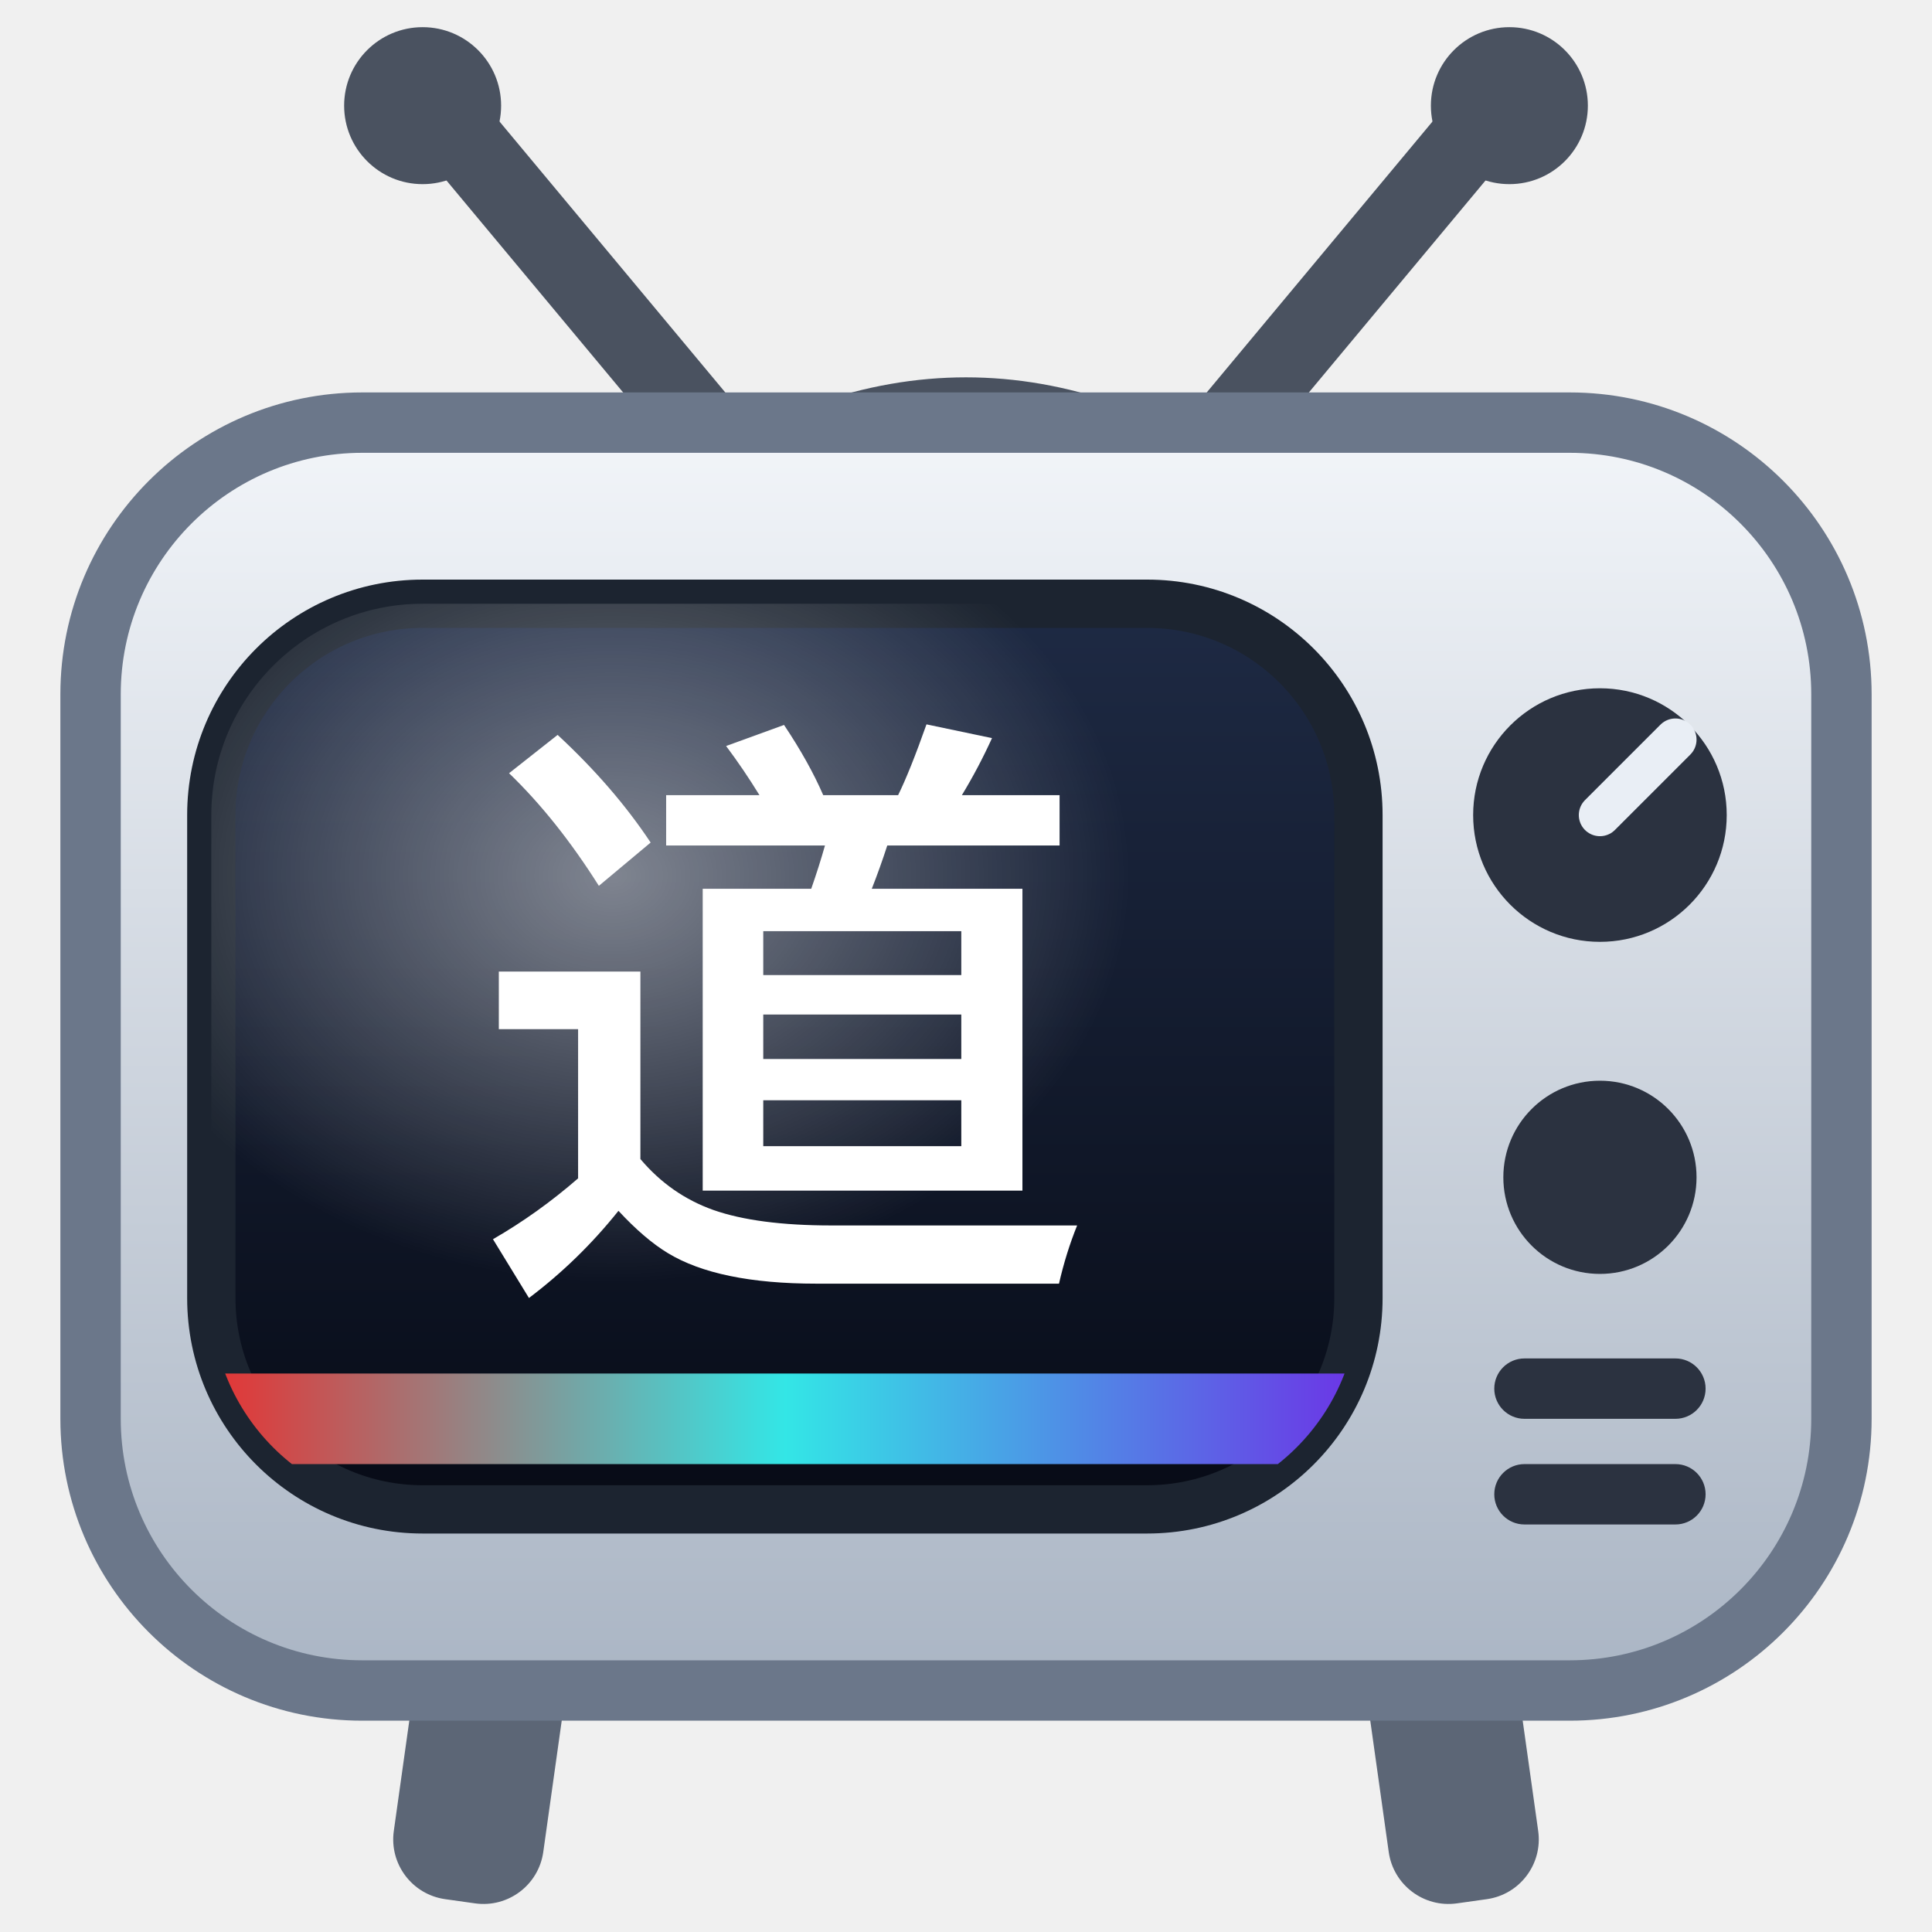
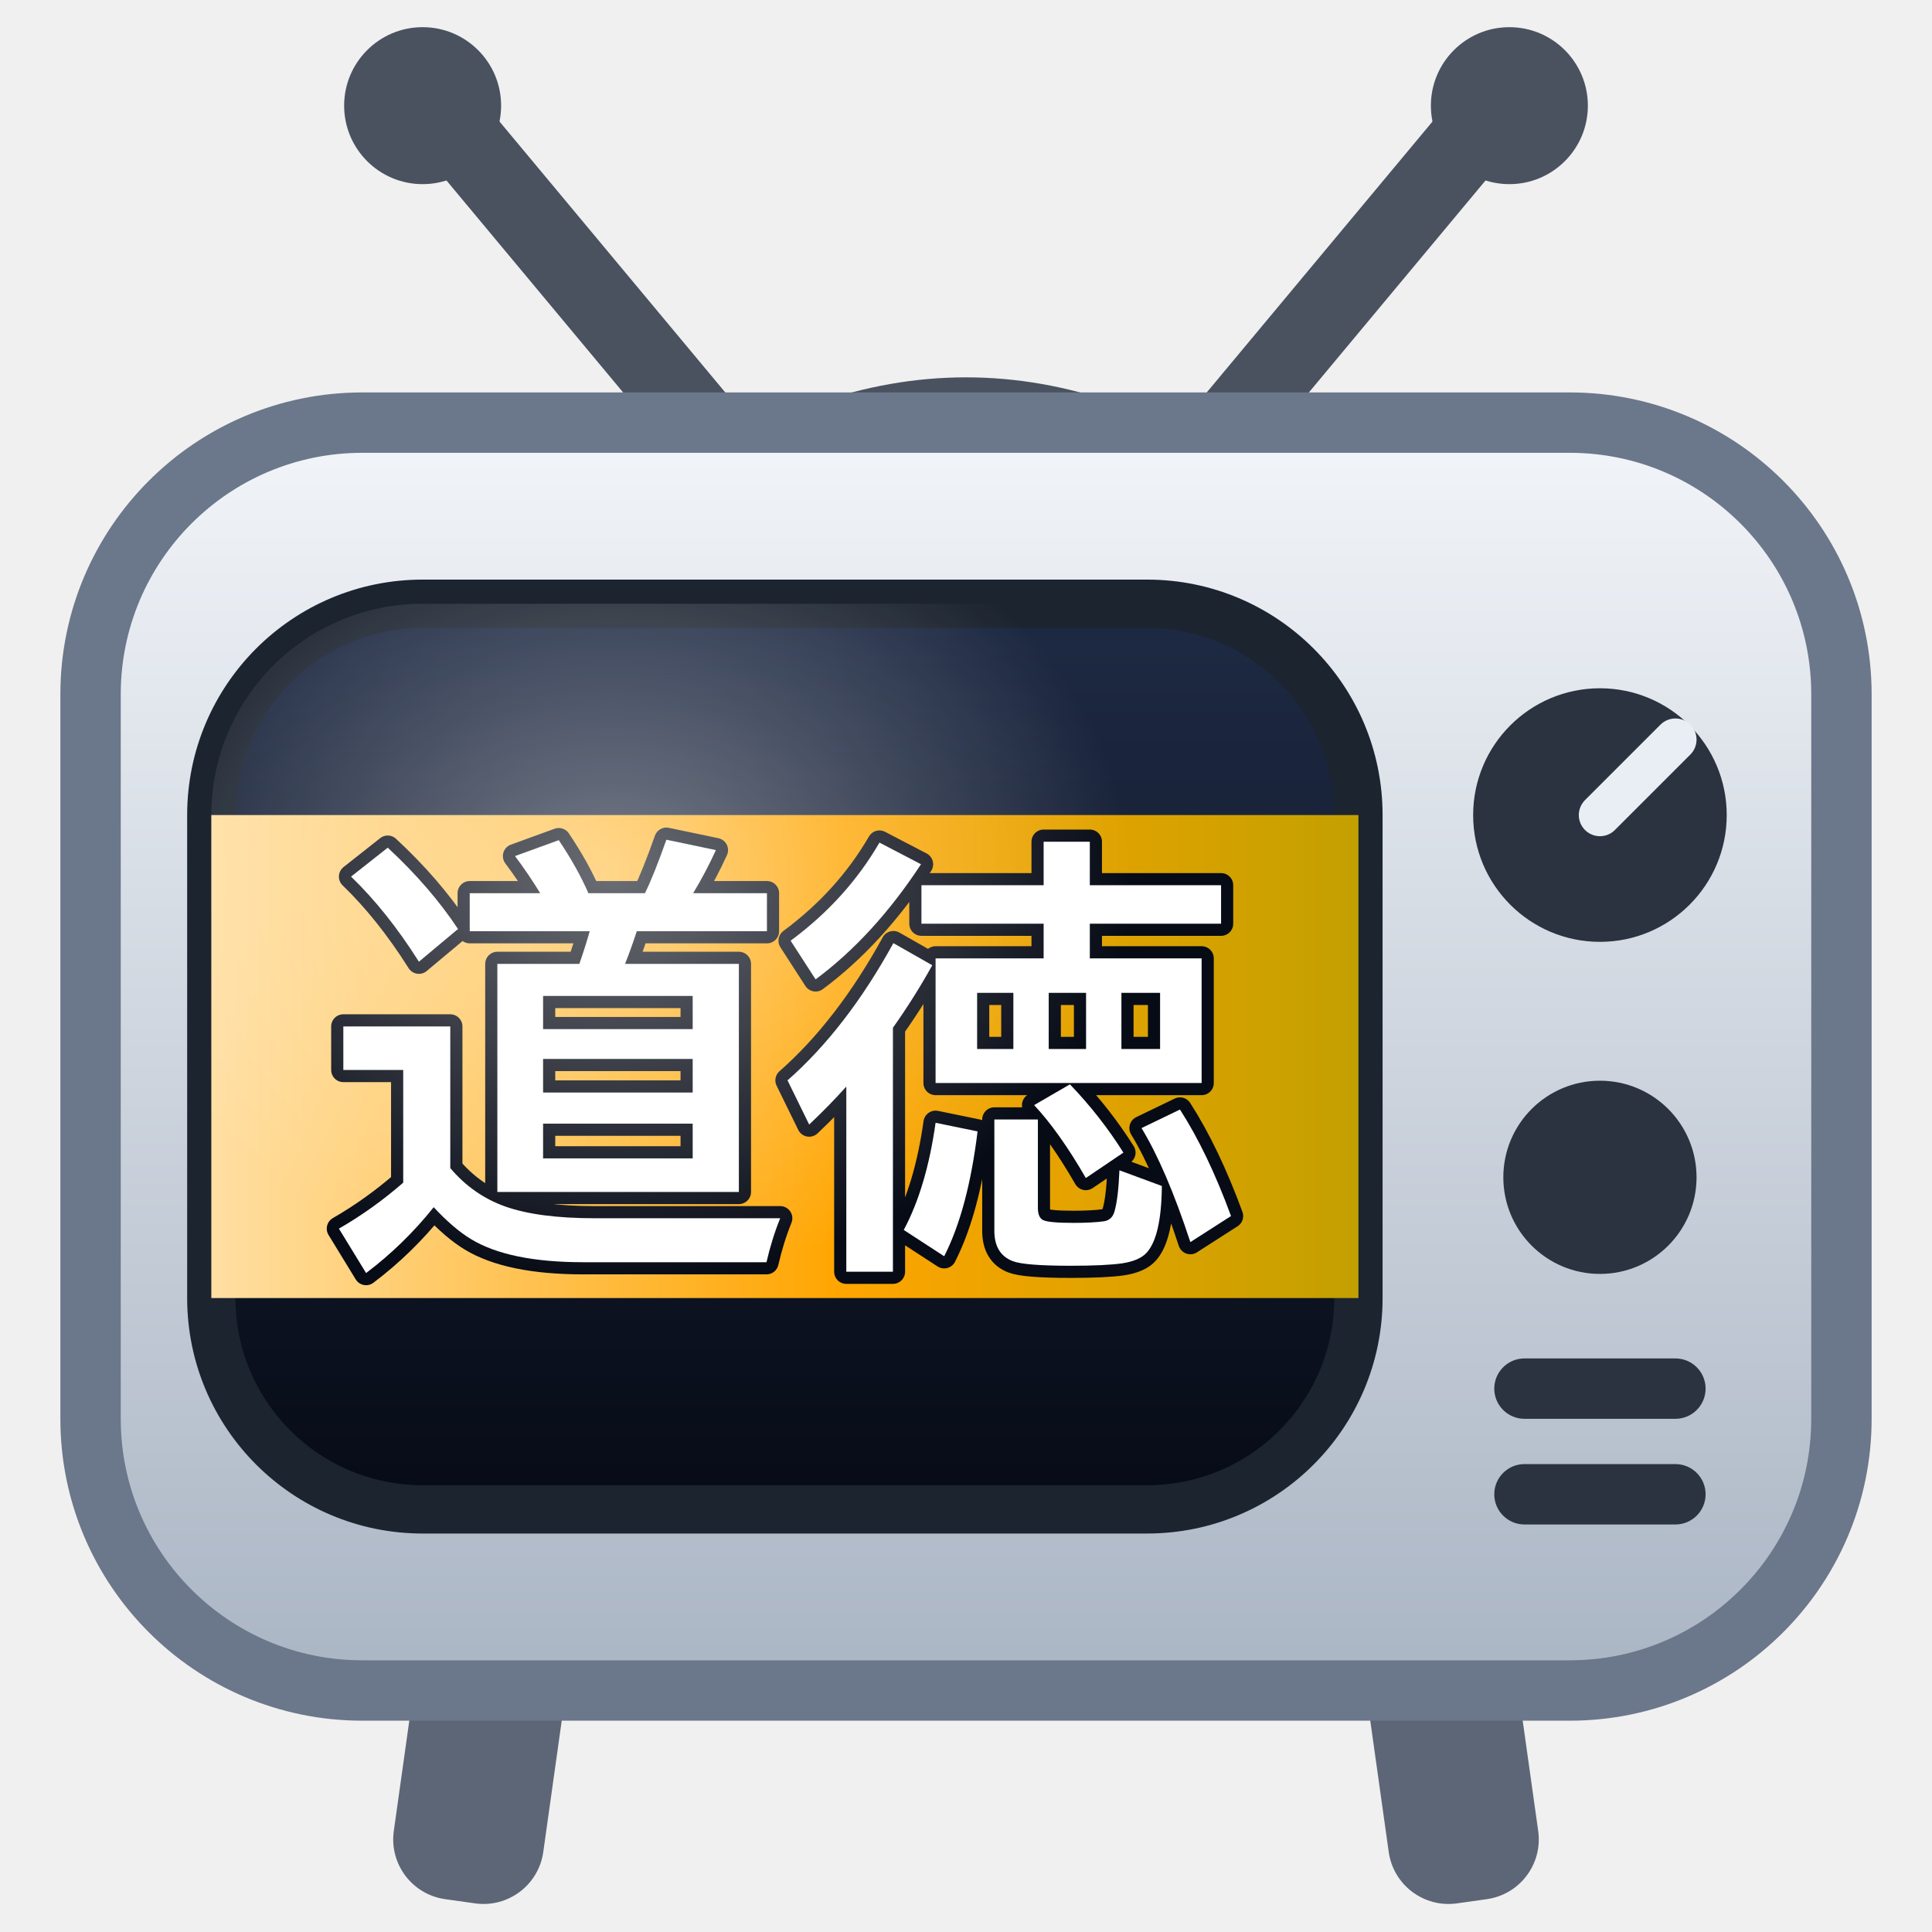
<svg xmlns="http://www.w3.org/2000/svg" viewBox="0 0 64 64">
  <defs>
    <linearGradient id="cab" x1="0" y1="0" x2="0" y2="1">
      <stop offset="0" stop-color="#F2F5F9" />
      <stop offset="1" stop-color="#AAB5C4" />
    </linearGradient>
    <linearGradient id="scr" x1="0" y1="0" x2="0" y2="1">
      <stop offset="0" stop-color="#1E2A44" />
      <stop offset="1" stop-color="#070B16" />
    </linearGradient>
-     <linearGradient id="rb" x1="0" y1="0" x2="1" y2="0">
-       <stop offset="0" stop-color="#E63333" />
-       <stop offset=".5" stop-color="#33E6E6" />
-       <stop offset="1" stop-color="#6C33E6" />
+     <linearGradient id="bd" x1="0" y1="0" x2="1" y2="0">
+       <stop offset="0" stop-color="#FFDFA3" />
+       <stop offset=".55" stop-color="#FFA500" />
+       <stop offset="1" stop-color="#C2A000" />
    </linearGradient>
-     <linearGradient id="rbv" x1="0" y1="0" x2="1" y2="1">
-       <stop offset="0" stop-color="#E63333" />
-       <stop offset=".5" stop-color="#33E6E6" />
-       <stop offset="1" stop-color="#6C33E6" />
-     </linearGradient>
-     <radialGradient id="gl" cx=".35" cy=".3" r=".9">
-       <stop offset="0" stop-color="#fff" stop-opacity=".45" />
-       <stop offset=".5" stop-color="#fff" stop-opacity="0" />
-     </radialGradient>
    <clipPath id="sc">
      <rect x="7" y="20" width="38" height="30" rx="7" />
    </clipPath>
+     <radialGradient id="gl" cx=".35" cy=".3" r=".9">
+       <stop offset="0" stop-color="#fff" stop-opacity=".4" />
+       <stop offset=".5" stop-color="#fff" stop-opacity="0" />
+     </radialGradient>
  </defs>
  <path d="M24 15 L14 3 M40 15 L50 3" stroke="#4A5260" stroke-width="2.6" stroke-linecap="round" />
  <circle cx="14" cy="3.5" r="2.6" fill="#4A5260" />
  <circle cx="50" cy="3.5" r="2.6" fill="#4A5260" />
  <path d="M22 16 Q32 9 42 16 Z" fill="#4A5260" />
  <rect x="14" y="54" width="5" height="9" rx="2" fill="#5C6676" transform="rotate(8 16 54)" />
  <rect x="45" y="54" width="5" height="9" rx="2" fill="#5C6676" transform="rotate(-8 48 54)" />
  <rect x="3" y="14" width="58" height="42" rx="9" fill="url(#cab)" stroke="#6B778A" stroke-width="2" />
  <rect x="7" y="20" width="38" height="30" rx="7" fill="url(#scr)" stroke="#1C2430" stroke-width="1.6" />
-   <g clip-path="url(#sc)">
-     <rect x="7" y="45.5" width="38" height="3" fill="url(#rb)" />
-     <path d="M535 274Q638 152 784 100Q935 47 1188 47H2028Q1990 -47 1966 -152H1137Q800 -152 628 -47Q549 1 460 97Q325 -72 154 -201L31 0Q184 88 322 208V718H51V915H535ZM1166 1346H623V1518H942Q888 1606 828 1686L1026 1758Q1111 1631 1160 1518H1416Q1456 1599 1513 1760L1737 1713Q1691 1612 1634 1518H1968V1346H1379Q1354 1269 1326 1198H1841V166H748V1198H1119Q1146 1275 1166 1346ZM955 1053V903H1632V1053ZM955 768V616H1632V768ZM955 475V318H1632V475ZM393 1208Q249 1436 86 1593L252 1724Q444 1546 570 1356Z" fill="#fff" transform="translate(16.03 41.05) scale(0.00969 -0.00969)" />
-   </g>
+   <rect x="7" y="27" width="38" height="16" fill="url(#bd)" clip-path="url(#sc)" />
+   <path d="M535 274Q638 152 784 100Q935 47 1188 47H2028Q1990 -47 1966 -152H1137Q800 -152 628 -47Q549 1 460 97Q325 -72 154 -201L31 0Q184 88 322 208V718H51V915H535ZM1166 1346H623V1518H942Q888 1606 828 1686L1026 1758Q1111 1631 1160 1518H1416Q1456 1599 1513 1760L1737 1713Q1691 1612 1634 1518H1968V1346H1379Q1354 1269 1326 1198H1841V166H748V1198H1119Q1146 1275 1166 1346ZM955 1053V903H1632V1053ZM955 768V616H1632V768ZM955 475V318H1632V475ZM393 1208Q249 1436 86 1593L252 1724Q444 1546 570 1356Z" fill="#fff" stroke="#070B16" stroke-width="110" paint-order="stroke" stroke-linejoin="round" transform="translate(11.00 40.70) scale(0.00732 -0.00732)" />
+   <path d="M1380 1223H1886V659H682V1223H1171V1380H618V1554H1171V1751H1380V1554H1974V1380H1380ZM1034 1067H870V813H1034ZM1194 1067V813H1363V1067ZM1523 1067V813H1698V1067ZM489 909V-195H278V643Q204 560 110 471L12 671Q279 906 491 1292L667 1192Q588 1049 489 909ZM26 1303Q279 1490 428 1747L616 1649Q402 1323 139 1128ZM538 -6Q641 187 682 479L872 440Q829 87 721 -125ZM948 494H1145V94Q1145 51 1168 39Q1193 26 1306 26Q1389 26 1442 33Q1481 38 1492 79Q1509 139 1514 264L1706 193Q1704 -34 1638 -108Q1605 -145 1527 -157Q1451 -168 1293 -168Q1085 -168 1031 -147Q948 -115 948 -10ZM1362 229Q1242 437 1128 559L1290 653Q1429 508 1532 344ZM1835 -61Q1726 271 1614 455L1788 539Q1914 343 2019 57Z" fill="#fff" stroke="#070B16" stroke-width="110" paint-order="stroke" stroke-linejoin="round" transform="translate(26.00 40.70) scale(0.00732 -0.00732)" />
  <rect x="7" y="20" width="38" height="30" rx="7" fill="url(#gl)" />
  <circle cx="53" cy="27" r="4.2" fill="#2B3240" />
  <path d="M53 27 L55.5 24.5" stroke="#E9EEF5" stroke-width="1.4" stroke-linecap="round" />
  <circle cx="53" cy="39" r="3.2" fill="#2B3240" />
  <rect x="49.5" y="45" width="7" height="2" rx="1" fill="#2B3240" />
  <rect x="49.5" y="48.5" width="7" height="2" rx="1" fill="#2B3240" />
</svg>
